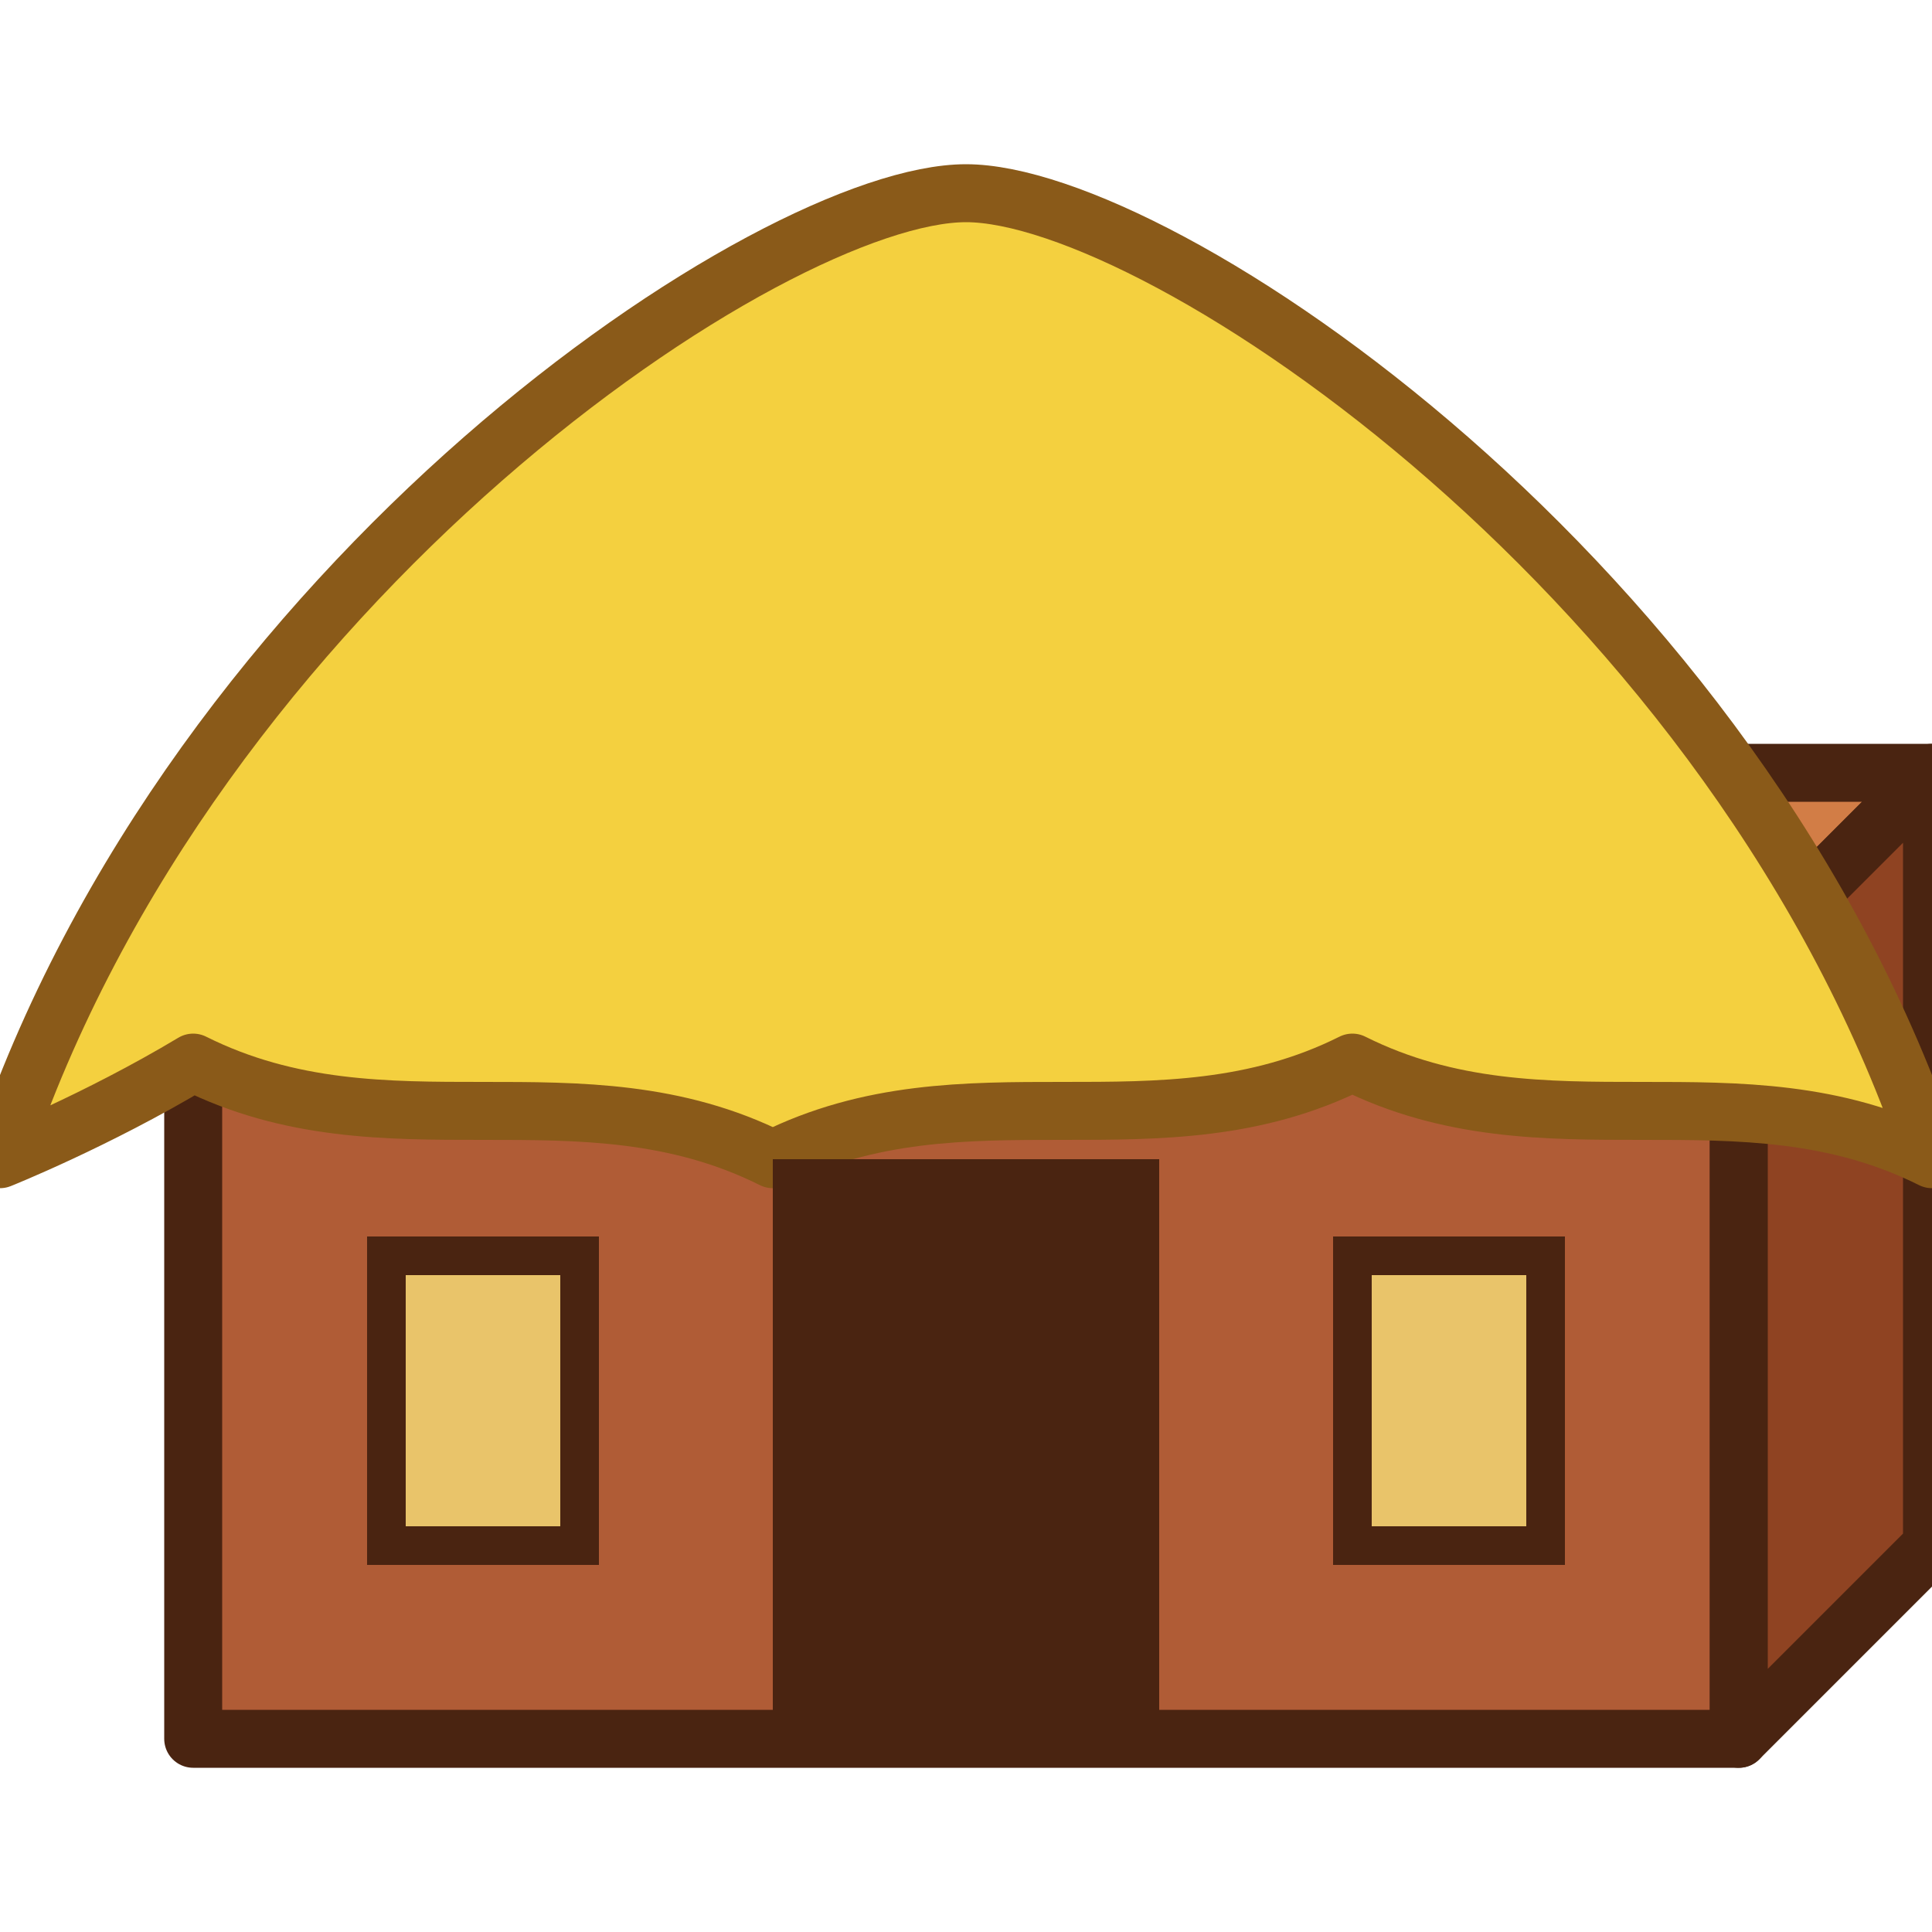
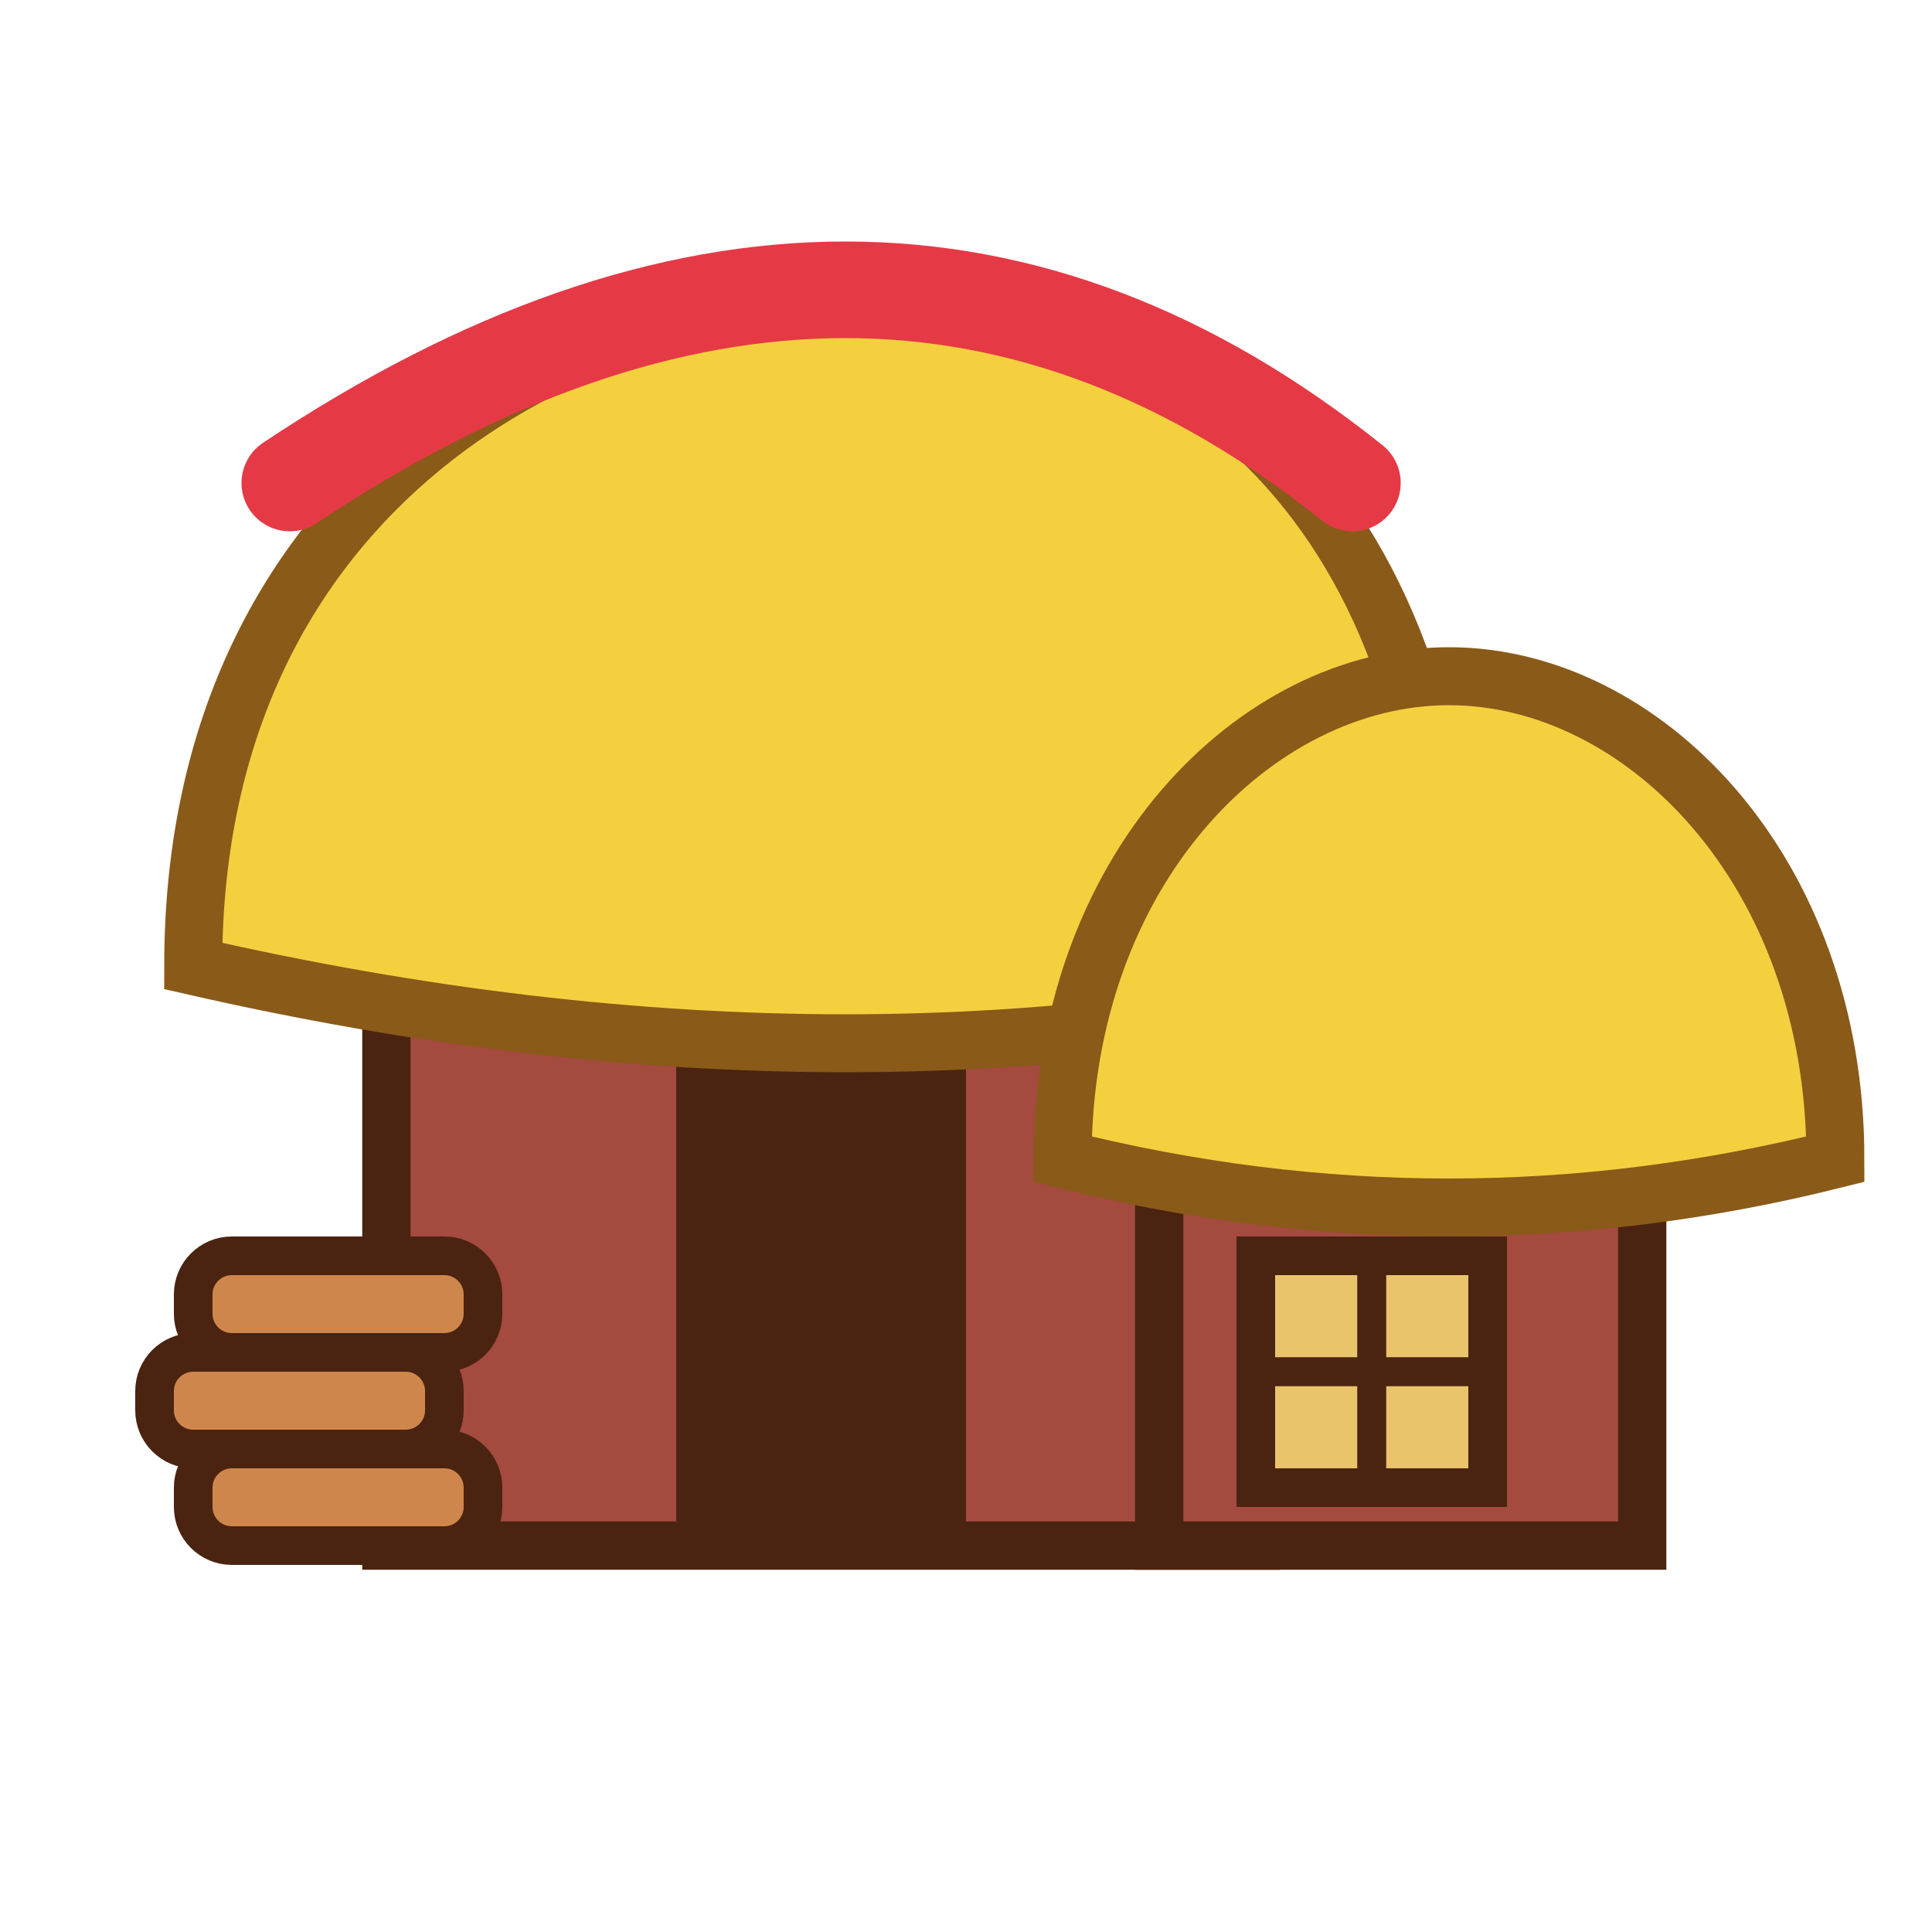
<svg xmlns="http://www.w3.org/2000/svg" viewBox="0 0 100 100" width="100%" height="100%">
-   <path d="M 10 90 L 10 50 L 90 50 L 90 90 Z" fill="#b05c36" stroke="#4a2411" stroke-width="3" stroke-linejoin="round" />
-   <path d="M 10 50 L 20 40 L 100 40 L 90 50 Z" fill="#d27d46" stroke="#4a2411" stroke-width="3" stroke-linejoin="round" />
-   <path d="M 90 90 L 90 50 L 100 40 L 100 80 Z" fill="#8f4322" stroke="#4a2411" stroke-width="3" stroke-linejoin="round" />
-   <path d="M 0 60 C 10 30, 40 10, 50 10 C 60 10, 90 30, 100 60 C 90 55, 80 60, 70 55 C 60 60, 50 55, 40 60 C 30 55, 20 60, 10 55 C 5 58, 0 60, 0 60 Z" fill="#f4d03f" stroke="#8a5a19" stroke-width="3" stroke-linejoin="round" />
-   <rect x="40" y="60" width="20" height="30" fill="#4a2411" />
-   <rect x="20" y="65" width="10" height="15" fill="#e9c46a" stroke="#4a2411" stroke-width="2" />
-   <rect x="70" y="65" width="10" height="15" fill="#e9c46a" stroke="#4a2411" stroke-width="2" />
+   <rect x="20" y="45" width="45" height="35" fill="#a44a3f" stroke="#4a2411" stroke-width="2.5" />
+   <rect x="60" y="55" width="25" height="25" fill="#a44a3f" stroke="#4a2411" stroke-width="2.5" />
+   <rect x="35" y="55" width="15" height="25" fill="#4a2411" />
+   <rect x="65" y="65" width="12" height="12" fill="#e9c46a" stroke="#4a2411" stroke-width="2" />
+   <path d="M 65 71 L 77 71 M 71 65 L 71 77" stroke="#4a2411" stroke-width="1.5" />
+   <rect x="10" y="65" width="15" height="5" fill="#cf864c" stroke="#4a2411" stroke-width="2" rx="2" />
+   <rect x="8" y="70" width="15" height="5" fill="#cf864c" stroke="#4a2411" stroke-width="2" rx="2" />
+   <rect x="10" y="75" width="15" height="5" fill="#cf864c" stroke="#4a2411" stroke-width="2" rx="2" />
+   <path d="M 10 50 C 10 25, 30 15, 45 15 C 60 15, 75 25, 75 50 Q 45 58, 10 50 Z" fill="#f4d03f" stroke="#8a5a19" stroke-width="3" />
+   <path d="M 55 60 C 55 45, 65 35, 75 35 C 85 35, 95 45, 95 60 Q 75 65, 55 60 Z" fill="#f4d03f" stroke="#8a5a19" stroke-width="3" />
+   <path d="M 15 25 Q 45 5, 70 25" fill="none" stroke="#e63946" stroke-width="5" stroke-linecap="round" />
</svg>
